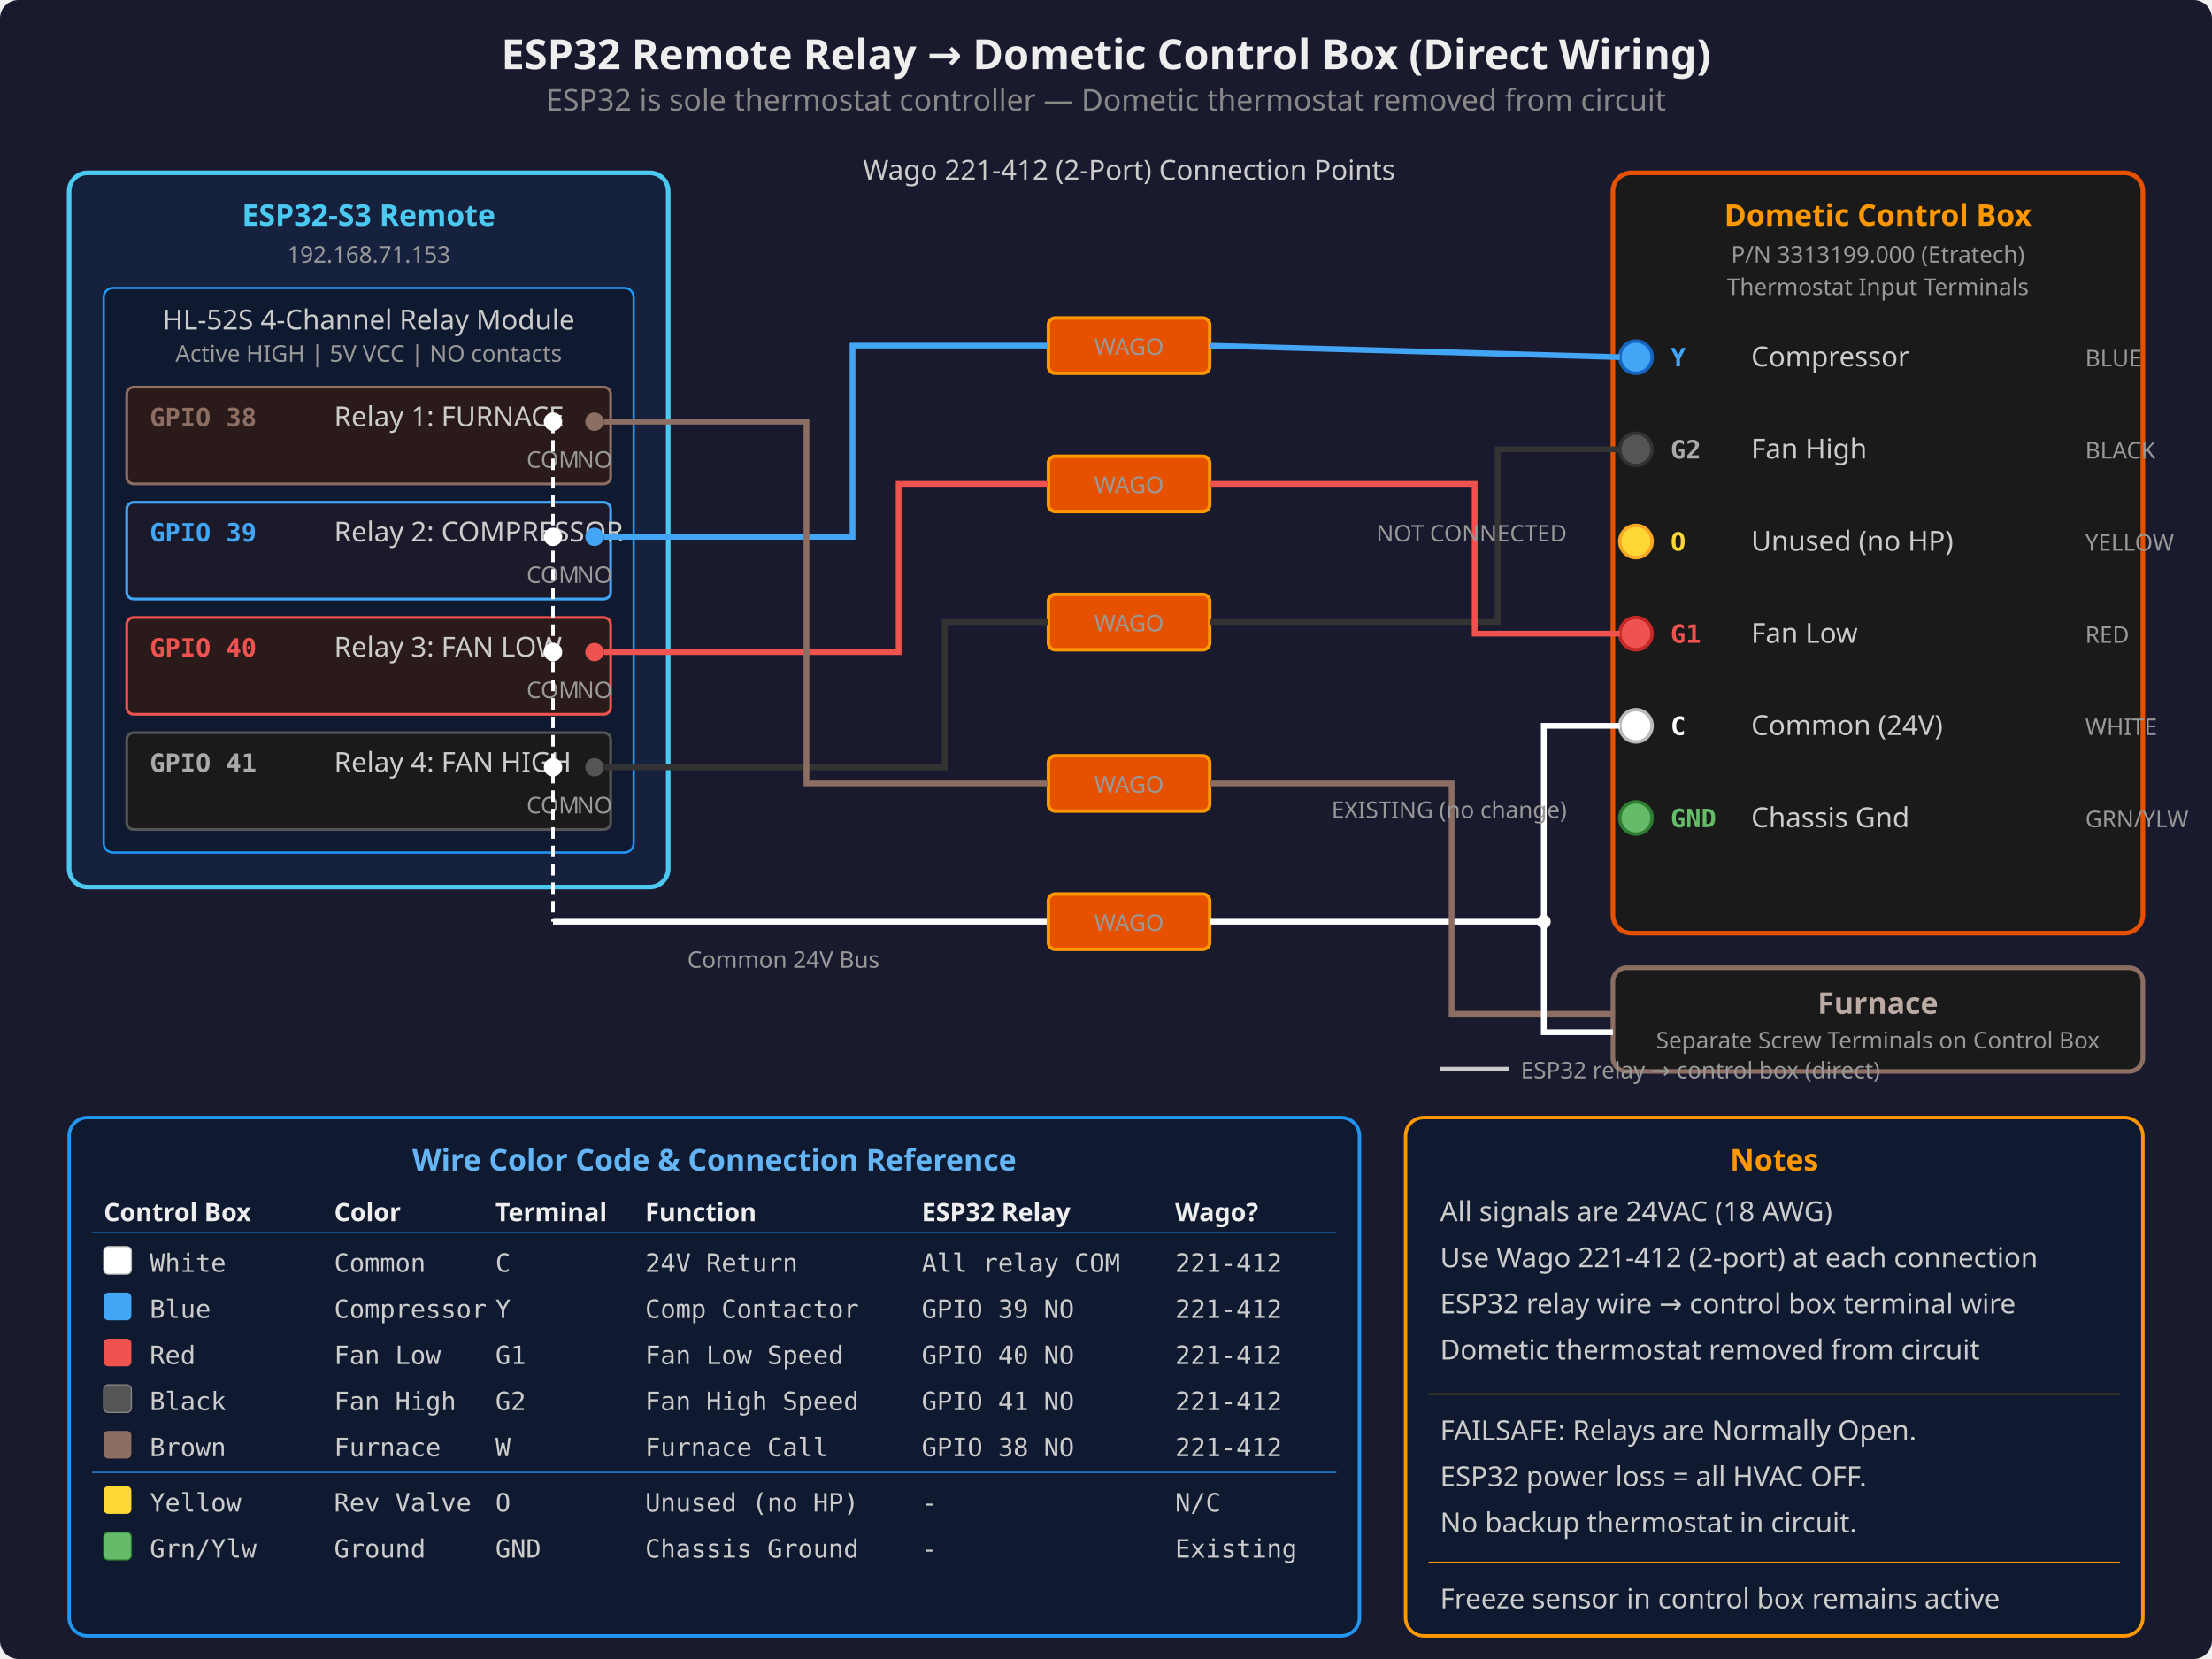
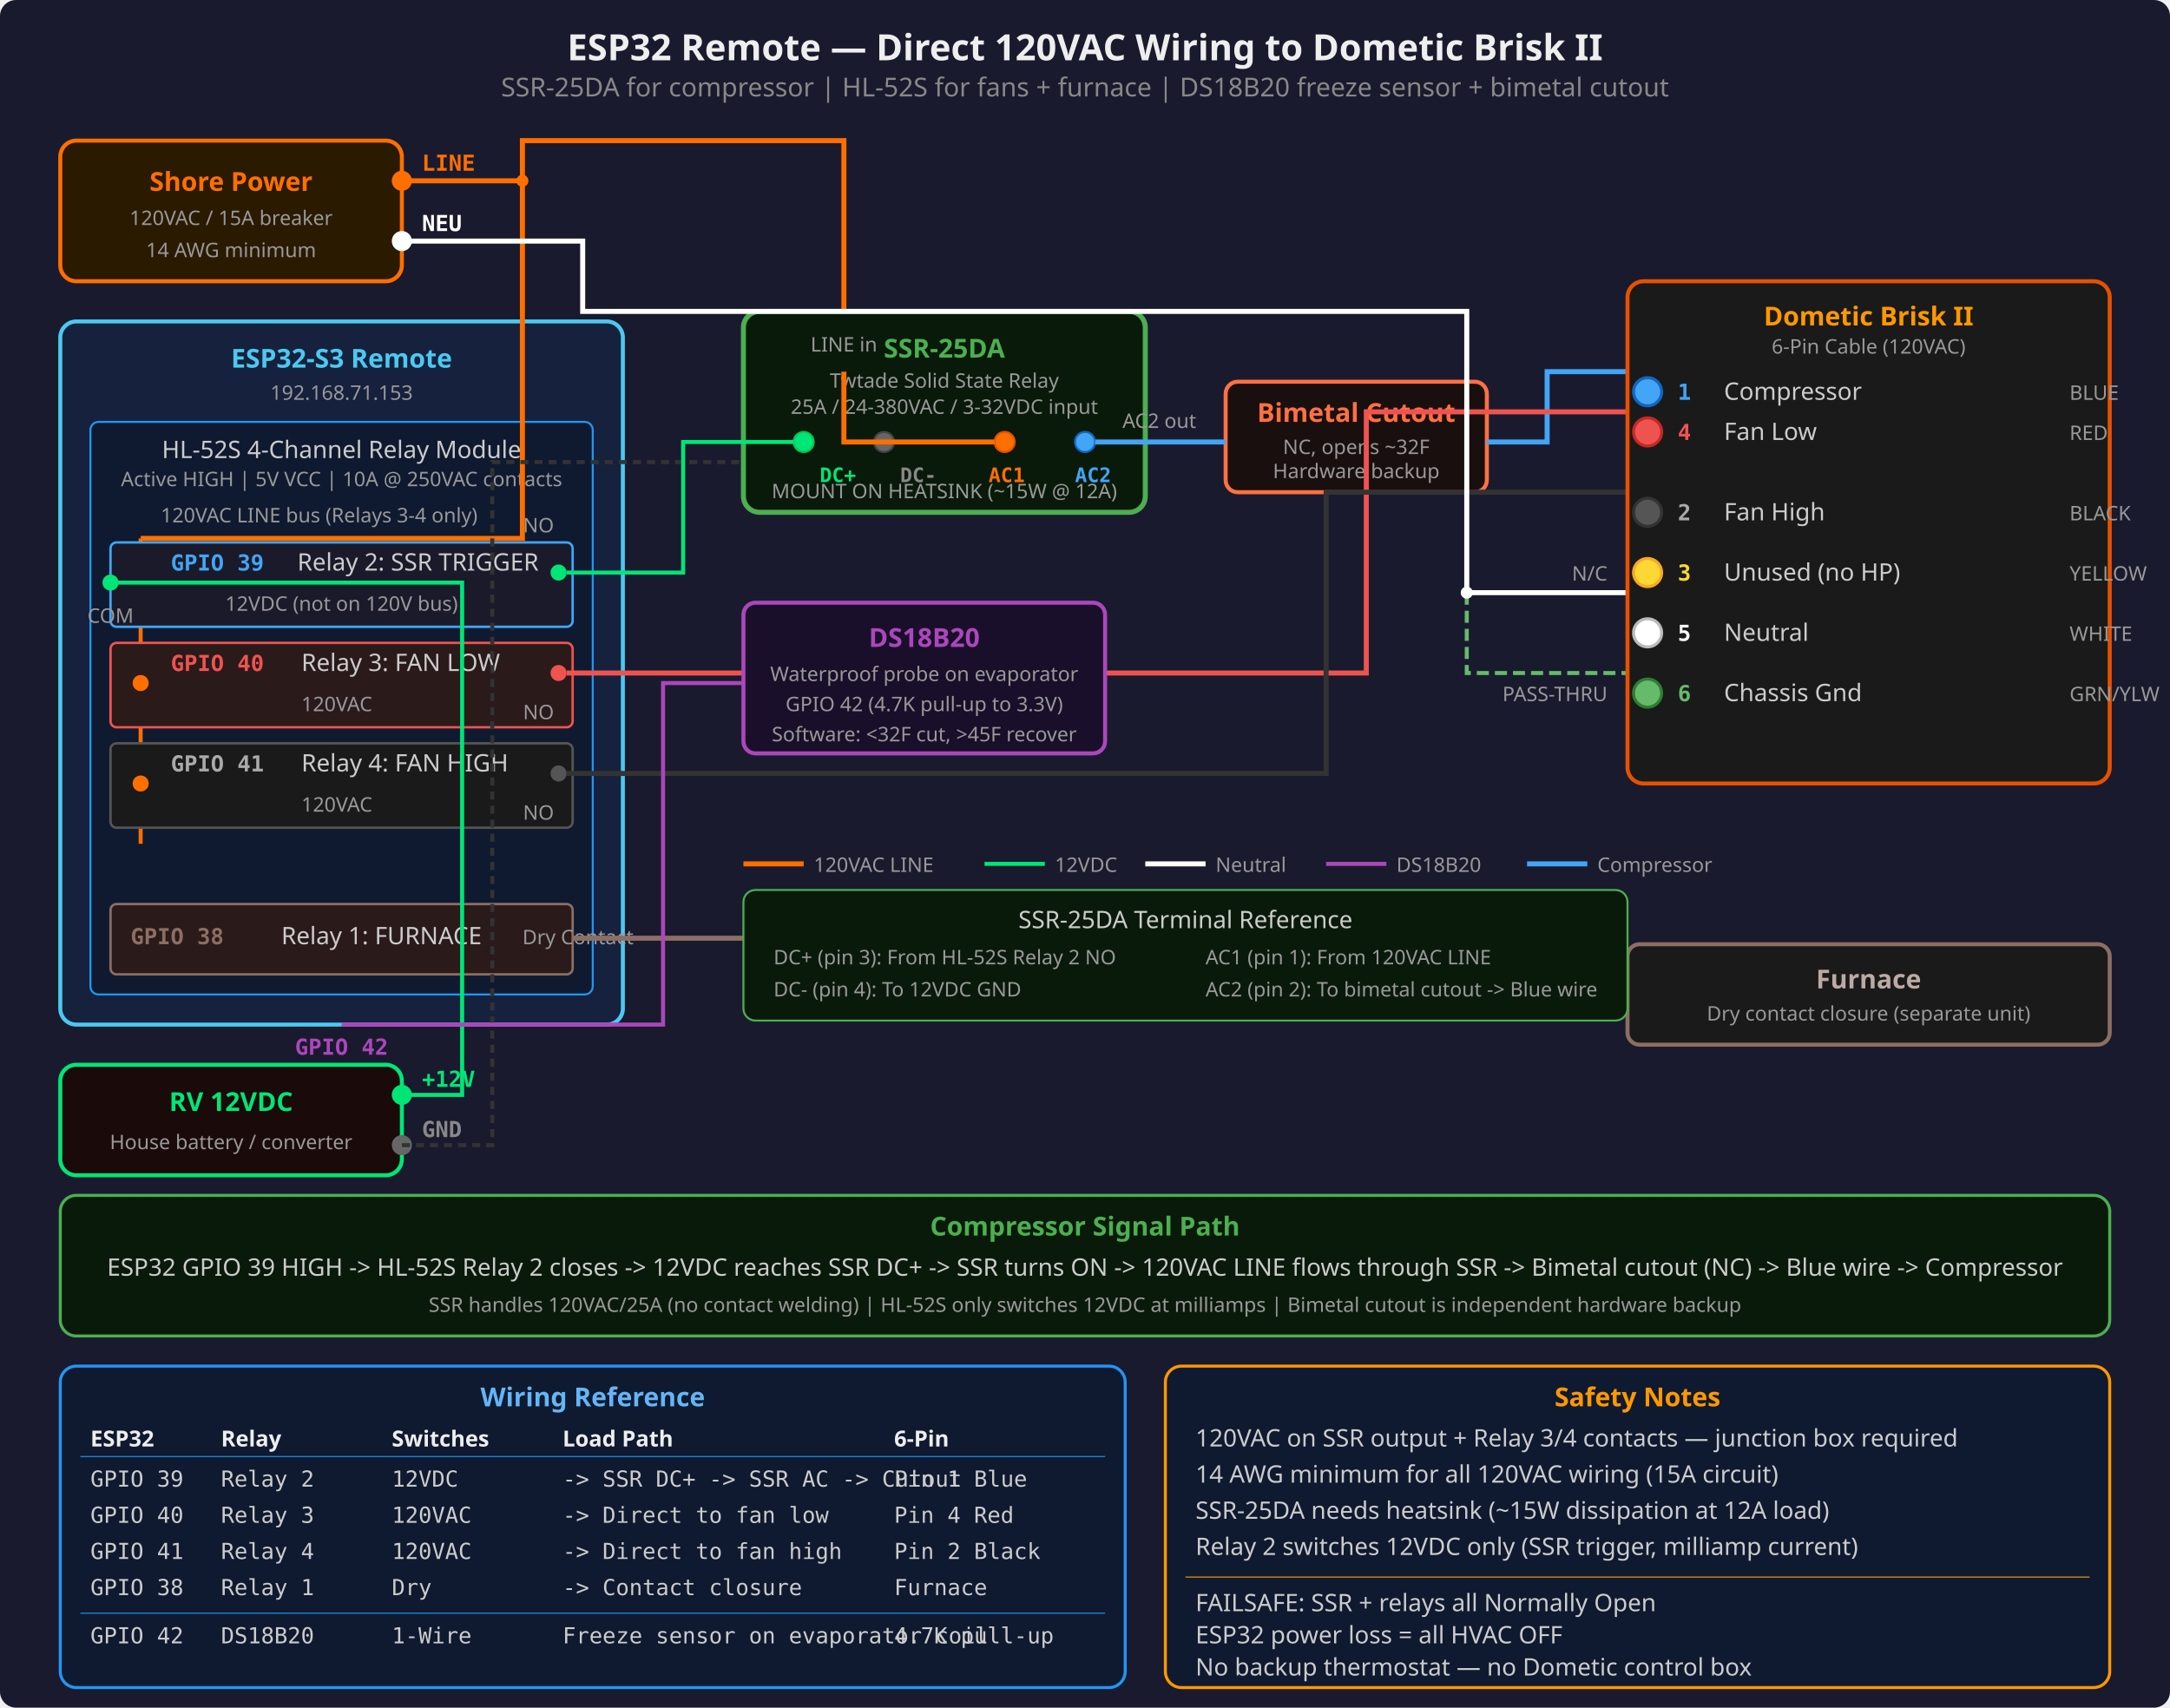
- <svg xmlns="http://www.w3.org/2000/svg" viewBox="0 0 960 720">
+ <svg xmlns="http://www.w3.org/2000/svg" viewBox="0 0 1080 850">
  <style>
    .title { font: bold 18px sans-serif; fill: #eee; }
    .subtitle { font: 13px sans-serif; fill: #888; }
    .label { font: 12px sans-serif; fill: #ccc; }
    .pin { font: bold 11px monospace; }
    .component { font: bold 13px sans-serif; }
    .note { font: italic 11px sans-serif; fill: #888; }
    .small { font: 10px sans-serif; fill: #999; }
    .tbl-header { font: bold 11px sans-serif; fill: #eee; }
    .tbl-cell { font: 11px monospace; fill: #ccc; }
-     .wire-common { stroke: #fff; stroke-width: 2.5; fill: none; }
+     .wire-line { stroke: #ff6f00; stroke-width: 2.5; fill: none; }
+     .wire-neutral { stroke: #fff; stroke-width: 2.5; fill: none; }
    .wire-comp { stroke: #42a5f5; stroke-width: 2.5; fill: none; }
    .wire-fanhi { stroke: #333; stroke-width: 2.5; fill: none; }
    .wire-fanlo { stroke: #ef5350; stroke-width: 2.5; fill: none; }
    .wire-furnace { stroke: #8d6e63; stroke-width: 2.5; fill: none; }
    .wire-ground { stroke: #66bb6a; stroke-width: 2; fill: none; stroke-dasharray: 6,3; }
-     .wire-unused { stroke: #fdd835; stroke-width: 2; fill: none; stroke-dasharray: 4,4; }
+     .wire-12v { stroke: #00e676; stroke-width: 2; fill: none; }
+     .wire-12vgnd { stroke: #333; stroke-width: 2; fill: none; stroke-dasharray: 4,3; }
+     .wire-sensor { stroke: #ab47bc; stroke-width: 2; fill: none; }
+     .wire-thermal { stroke: #ff7043; stroke-width: 2; fill: none; stroke-dasharray: 8,3; }
+     .term { font: bold 10px monospace; }
  </style>
-   <rect width="960" height="720" fill="#1a1a2e" rx="8" />
-   <text x="480" y="30" text-anchor="middle" class="title">ESP32 Remote Relay → Dometic Control Box (Direct Wiring)</text>
-   <text x="480" y="48" text-anchor="middle" class="subtitle">ESP32 is sole thermostat controller — Dometic thermostat removed from circuit</text>
-   <rect x="30" y="75" width="260" height="310" rx="8" fill="#16213e" stroke="#4cc9f0" stroke-width="2" />
-   <text x="160" y="98" text-anchor="middle" class="component" fill="#4cc9f0">ESP32-S3 Remote</text>
-   <text x="160" y="114" text-anchor="middle" class="small">192.168.71.153</text>
-   <rect x="45" y="125" width="230" height="245" rx="4" fill="#0f1a30" stroke="#2196f3" stroke-width="1" />
-   <text x="160" y="143" text-anchor="middle" class="label" fill="#64b5f6">HL-52S 4-Channel Relay Module</text>
-   <text x="160" y="157" text-anchor="middle" class="small">Active HIGH | 5V VCC | NO contacts</text>
-   <rect x="55" y="168" width="210" height="42" rx="3" fill="#2a1a1a" stroke="#8d6e63" stroke-width="1.2" />
-   <text x="65" y="185" class="pin" fill="#8d6e63">GPIO 38</text>
-   <text x="145" y="185" class="label" fill="#bcaaa4">Relay 1: FURNACE</text>
-   <circle cx="240" cy="183" r="4" fill="#fff" />
-   <text x="240" y="203" text-anchor="middle" class="small">COM</text>
-   <circle cx="258" cy="183" r="4" fill="#8d6e63" />
-   <text x="258" y="203" text-anchor="middle" class="small">NO</text>
-   <rect x="55" y="218" width="210" height="42" rx="3" fill="#1a1a2a" stroke="#42a5f5" stroke-width="1.2" />
-   <text x="65" y="235" class="pin" fill="#42a5f5">GPIO 39</text>
-   <text x="145" y="235" class="label" fill="#90caf9">Relay 2: COMPRESSOR</text>
-   <circle cx="240" cy="233" r="4" fill="#fff" />
-   <text x="240" y="253" text-anchor="middle" class="small">COM</text>
-   <circle cx="258" cy="233" r="4" fill="#42a5f5" />
-   <text x="258" y="253" text-anchor="middle" class="small">NO</text>
-   <rect x="55" y="268" width="210" height="42" rx="3" fill="#2a1a1a" stroke="#ef5350" stroke-width="1.2" />
-   <text x="65" y="285" class="pin" fill="#ef5350">GPIO 40</text>
-   <text x="145" y="285" class="label" fill="#ef9a9a">Relay 3: FAN LOW</text>
-   <circle cx="240" cy="283" r="4" fill="#fff" />
-   <text x="240" y="303" text-anchor="middle" class="small">COM</text>
-   <circle cx="258" cy="283" r="4" fill="#ef5350" />
-   <text x="258" y="303" text-anchor="middle" class="small">NO</text>
-   <rect x="55" y="318" width="210" height="42" rx="3" fill="#1a1a1a" stroke="#555" stroke-width="1.2" />
-   <text x="65" y="335" class="pin" fill="#aaa">GPIO 41</text>
-   <text x="145" y="335" class="label" fill="#bbb">Relay 4: FAN HIGH</text>
-   <circle cx="240" cy="333" r="4" fill="#fff" />
-   <text x="240" y="353" text-anchor="middle" class="small">COM</text>
-   <circle cx="258" cy="333" r="4" fill="#555" />
-   <text x="258" y="353" text-anchor="middle" class="small">NO</text>
-   <text x="490" y="78" text-anchor="middle" class="label" fill="#aaa">Wago 221-412 (2-Port) Connection Points</text>
-   <text x="340" y="420" text-anchor="middle" class="small" fill="#fff">Common 24V Bus</text>
-   <line x1="240" y1="183" x2="240" y2="400" stroke="#fff" stroke-width="1.5" fill="none" stroke-dasharray="5,3" />
-   <circle cx="240" cy="233" r="3" fill="#fff" />
-   <circle cx="240" cy="283" r="3" fill="#fff" />
-   <circle cx="240" cy="333" r="3" fill="#fff" />
-   <line x1="240" y1="400" x2="455" y2="400" class="wire-common" />
-   <rect x="455" y="388" width="70" height="24" rx="3" fill="#e65100" stroke="#ff9800" stroke-width="1.5" />
-   <text x="490" y="404" text-anchor="middle" class="small" fill="#fff">WAGO</text>
-   <rect x="455" y="138" width="70" height="24" rx="3" fill="#e65100" stroke="#ff9800" stroke-width="1.5" />
-   <text x="490" y="154" text-anchor="middle" class="small" fill="#fff">WAGO</text>
-   <rect x="455" y="198" width="70" height="24" rx="3" fill="#e65100" stroke="#ff9800" stroke-width="1.5" />
-   <text x="490" y="214" text-anchor="middle" class="small" fill="#fff">WAGO</text>
-   <rect x="455" y="258" width="70" height="24" rx="3" fill="#e65100" stroke="#ff9800" stroke-width="1.5" />
-   <text x="490" y="274" text-anchor="middle" class="small" fill="#fff">WAGO</text>
-   <rect x="455" y="328" width="70" height="24" rx="3" fill="#e65100" stroke="#ff9800" stroke-width="1.5" />
-   <text x="490" y="344" text-anchor="middle" class="small" fill="#fff">WAGO</text>
-   <path d="M262 233 L370 233 L370 150 L455 150" class="wire-comp" />
-   <path d="M262 283 L390 283 L390 210 L455 210" class="wire-fanlo" />
-   <path d="M262 333 L410 333 L410 270 L455 270" class="wire-fanhi" />
-   <path d="M262 183 L350 183 L350 340 L455 340" class="wire-furnace" />
-   <rect x="700" y="75" width="230" height="330" rx="8" fill="#1a1a1a" stroke="#e65100" stroke-width="2" />
-   <text x="815" y="98" text-anchor="middle" class="component" fill="#ff9800">Dometic Control Box</text>
-   <text x="815" y="114" text-anchor="middle" class="small">P/N 3313199.000 (Etratech)</text>
-   <text x="815" y="128" text-anchor="middle" class="small">Thermostat Input Terminals</text>
-   <circle cx="710" cy="155" r="7" fill="#42a5f5" stroke="#1565c0" stroke-width="1.5" />
-   <text x="725" y="159" class="pin" fill="#42a5f5">Y</text>
-   <text x="760" y="159" class="label" fill="#90caf9">Compressor</text>
-   <text x="905" y="159" class="small" fill="#42a5f5">BLUE</text>
-   <circle cx="710" cy="195" r="7" fill="#555" stroke="#333" stroke-width="1.5" />
-   <text x="725" y="199" class="pin" fill="#aaa">G2</text>
-   <text x="760" y="199" class="label" fill="#bbb">Fan High</text>
-   <text x="905" y="199" class="small" fill="#aaa">BLACK</text>
-   <circle cx="710" cy="235" r="7" fill="#fdd835" stroke="#f9a825" stroke-width="1.5" />
-   <text x="725" y="239" class="pin" fill="#fdd835">O</text>
-   <text x="760" y="239" class="label" fill="#999">Unused (no HP)</text>
-   <text x="905" y="239" class="small" fill="#fdd835">YELLOW</text>
-   <circle cx="710" cy="275" r="7" fill="#ef5350" stroke="#c62828" stroke-width="1.5" />
-   <text x="725" y="279" class="pin" fill="#ef5350">G1</text>
-   <text x="760" y="279" class="label" fill="#ef9a9a">Fan Low</text>
-   <text x="905" y="279" class="small" fill="#ef5350">RED</text>
-   <circle cx="710" cy="315" r="7" fill="#fff" stroke="#bbb" stroke-width="1.5" />
-   <text x="725" y="319" class="pin" fill="#fff">C</text>
-   <text x="760" y="319" class="label" fill="#eee">Common (24V)</text>
-   <text x="905" y="319" class="small" fill="#fff">WHITE</text>
-   <circle cx="710" cy="355" r="7" fill="#66bb6a" stroke="#2e7d32" stroke-width="1.5" />
-   <text x="725" y="359" class="pin" fill="#66bb6a">GND</text>
-   <text x="760" y="359" class="label" fill="#81c784">Chassis Gnd</text>
-   <text x="905" y="359" class="small" fill="#66bb6a">GRN/YLW</text>
-   <line x1="525" y1="150" x2="703" y2="155" class="wire-comp" />
-   <path d="M525 270 L650 270 L650 195 L703 195" class="wire-fanhi" />
-   <path d="M525 210 L640 210 L640 275 L703 275" class="wire-fanlo" />
-   <path d="M525 400 L670 400 L670 315 L703 315" class="wire-common" />
-   <path d="M525 340 L630 340 L630 440 L760 440" class="wire-furnace" />
-   <rect x="700" y="420" width="230" height="45" rx="6" fill="#1a1a1a" stroke="#8d6e63" stroke-width="2" />
-   <text x="815" y="440" text-anchor="middle" class="component" fill="#bcaaa4">Furnace</text>
-   <text x="815" y="455" text-anchor="middle" class="small">Separate Screw Terminals on Control Box</text>
-   <path d="M670 400 L670 448 L700 448" class="wire-common" stroke-width="1.5" />
-   <circle cx="670" cy="400" r="3" fill="#fff" />
-   <text x="680" y="235" text-anchor="end" class="small" fill="#fdd835">NOT CONNECTED</text>
-   <text x="680" y="355" text-anchor="end" class="small" fill="#66bb6a">EXISTING (no change)</text>
-   <rect x="30" y="485" width="560" height="225" rx="8" fill="#0f1a30" stroke="#2196f3" stroke-width="1.5" />
-   <text x="310" y="508" text-anchor="middle" class="component" fill="#64b5f6">Wire Color Code &amp; Connection Reference</text>
-   <text x="45" y="530" class="tbl-header">Control Box</text>
-   <text x="145" y="530" class="tbl-header">Color</text>
-   <text x="215" y="530" class="tbl-header">Terminal</text>
-   <text x="280" y="530" class="tbl-header">Function</text>
-   <text x="400" y="530" class="tbl-header">ESP32 Relay</text>
-   <text x="510" y="530" class="tbl-header">Wago?</text>
-   <line x1="40" y1="535" x2="580" y2="535" stroke="#2196f3" stroke-width="0.5" />
-   <rect x="45" y="541" width="12" height="12" rx="2" fill="#fff" stroke="#bbb" stroke-width="0.5" />
-   <text x="65" y="552" class="tbl-cell" fill="#fff">White</text>
-   <text x="145" y="552" class="tbl-cell">Common</text>
-   <text x="215" y="552" class="tbl-cell">C</text>
-   <text x="280" y="552" class="tbl-cell">24V Return</text>
-   <text x="400" y="552" class="tbl-cell">All relay COM</text>
-   <text x="510" y="552" class="tbl-cell" fill="#66bb6a">221-412</text>
-   <rect x="45" y="561" width="12" height="12" rx="2" fill="#42a5f5" />
-   <text x="65" y="572" class="tbl-cell" fill="#42a5f5">Blue</text>
-   <text x="145" y="572" class="tbl-cell">Compressor</text>
-   <text x="215" y="572" class="tbl-cell">Y</text>
-   <text x="280" y="572" class="tbl-cell">Comp Contactor</text>
-   <text x="400" y="572" class="tbl-cell">GPIO 39 NO</text>
-   <text x="510" y="572" class="tbl-cell" fill="#66bb6a">221-412</text>
-   <rect x="45" y="581" width="12" height="12" rx="2" fill="#ef5350" />
-   <text x="65" y="592" class="tbl-cell" fill="#ef5350">Red</text>
-   <text x="145" y="592" class="tbl-cell">Fan Low</text>
-   <text x="215" y="592" class="tbl-cell">G1</text>
-   <text x="280" y="592" class="tbl-cell">Fan Low Speed</text>
-   <text x="400" y="592" class="tbl-cell">GPIO 40 NO</text>
-   <text x="510" y="592" class="tbl-cell" fill="#66bb6a">221-412</text>
-   <rect x="45" y="601" width="12" height="12" rx="2" fill="#555" stroke="#888" stroke-width="0.5" />
-   <text x="65" y="612" class="tbl-cell" fill="#aaa">Black</text>
-   <text x="145" y="612" class="tbl-cell">Fan High</text>
-   <text x="215" y="612" class="tbl-cell">G2</text>
-   <text x="280" y="612" class="tbl-cell">Fan High Speed</text>
-   <text x="400" y="612" class="tbl-cell">GPIO 41 NO</text>
-   <text x="510" y="612" class="tbl-cell" fill="#66bb6a">221-412</text>
-   <rect x="45" y="621" width="12" height="12" rx="2" fill="#8d6e63" />
-   <text x="65" y="632" class="tbl-cell" fill="#bcaaa4">Brown</text>
-   <text x="145" y="632" class="tbl-cell">Furnace</text>
-   <text x="215" y="632" class="tbl-cell">W</text>
-   <text x="280" y="632" class="tbl-cell">Furnace Call</text>
-   <text x="400" y="632" class="tbl-cell">GPIO 38 NO</text>
-   <text x="510" y="632" class="tbl-cell" fill="#66bb6a">221-412</text>
-   <line x1="40" y1="639" x2="580" y2="639" stroke="#2196f3" stroke-width="0.5" />
-   <rect x="45" y="645" width="12" height="12" rx="2" fill="#fdd835" />
-   <text x="65" y="656" class="tbl-cell" fill="#fdd835">Yellow</text>
-   <text x="145" y="656" class="tbl-cell">Rev Valve</text>
-   <text x="215" y="656" class="tbl-cell">O</text>
-   <text x="280" y="656" class="tbl-cell">Unused (no HP)</text>
-   <text x="400" y="656" class="tbl-cell">-</text>
-   <text x="510" y="656" class="tbl-cell" fill="#ef5350">N/C</text>
-   <rect x="45" y="665" width="12" height="12" rx="2" fill="#66bb6a" stroke="#2e7d32" stroke-width="0.5" />
-   <text x="65" y="676" class="tbl-cell" fill="#66bb6a">Grn/Ylw</text>
-   <text x="145" y="676" class="tbl-cell">Ground</text>
-   <text x="215" y="676" class="tbl-cell">GND</text>
-   <text x="280" y="676" class="tbl-cell">Chassis Ground</text>
-   <text x="400" y="676" class="tbl-cell">-</text>
-   <text x="510" y="676" class="tbl-cell" fill="#888">Existing</text>
-   <rect x="610" y="485" width="320" height="225" rx="8" fill="#0f1a30" stroke="#ff9800" stroke-width="1.5" />
-   <text x="770" y="508" text-anchor="middle" class="component" fill="#ff9800">Notes</text>
-   <text x="625" y="530" class="label" fill="#ccc">All signals are 24VAC (18 AWG)</text>
-   <text x="625" y="550" class="label" fill="#ccc">Use Wago 221-412 (2-port) at each connection</text>
-   <text x="625" y="570" class="label" fill="#ccc">ESP32 relay wire → control box terminal wire</text>
-   <text x="625" y="590" class="label" fill="#ccc">Dometic thermostat removed from circuit</text>
-   <line x1="620" y1="605" x2="920" y2="605" stroke="#ff9800" stroke-width="0.5" />
-   <text x="625" y="625" class="label" fill="#66bb6a">FAILSAFE: Relays are Normally Open.</text>
-   <text x="625" y="645" class="label" fill="#81c784">ESP32 power loss = all HVAC OFF.</text>
-   <text x="625" y="665" class="label" fill="#81c784">No backup thermostat in circuit.</text>
-   <line x1="620" y1="678" x2="920" y2="678" stroke="#ff9800" stroke-width="0.5" />
-   <text x="625" y="698" class="label" fill="#ef5350">Freeze sensor in control box remains active</text>
-   <line x1="625" y1="464" x2="655" y2="464" stroke="#ccc" stroke-width="2" />
-   <text x="660" y="468" class="small" fill="#ccc">ESP32 relay → control box (direct)</text>
+   <rect width="1080" height="850" fill="#1a1a2e" rx="8" />
+   <text x="540" y="30" text-anchor="middle" class="title">ESP32 Remote — Direct 120VAC Wiring to Dometic Brisk II</text>
+   <text x="540" y="48" text-anchor="middle" class="subtitle">SSR-25DA for compressor | HL-52S for fans + furnace | DS18B20 freeze sensor + bimetal cutout</text>
+   <rect x="30" y="70" width="170" height="70" rx="8" fill="#2a1a00" stroke="#ff6f00" stroke-width="2" />
+   <text x="115" y="95" text-anchor="middle" class="component" fill="#ff6f00">Shore Power</text>
+   <text x="115" y="112" text-anchor="middle" class="small">120VAC / 15A breaker</text>
+   <text x="115" y="128" text-anchor="middle" class="small">14 AWG minimum</text>
+   <circle cx="200" cy="90" r="5" fill="#ff6f00" />
+   <text x="210" y="85" class="pin" fill="#ff6f00">LINE</text>
+   <circle cx="200" cy="120" r="5" fill="#fff" />
+   <text x="210" y="115" class="pin" fill="#fff">NEU</text>
+   <rect x="30" y="530" width="170" height="55" rx="8" fill="#1a0a0a" stroke="#00e676" stroke-width="2" />
+   <text x="115" y="553" text-anchor="middle" class="component" fill="#00e676">RV 12VDC</text>
+   <text x="115" y="572" text-anchor="middle" class="small">House battery / converter</text>
+   <circle cx="200" cy="545" r="5" fill="#00e676" />
+   <text x="210" y="541" class="pin" fill="#00e676">+12V</text>
+   <circle cx="200" cy="570" r="5" fill="#666" />
+   <text x="210" y="566" class="pin" fill="#888">GND</text>
+   <rect x="30" y="160" width="280" height="350" rx="8" fill="#16213e" stroke="#4cc9f0" stroke-width="2" />
+   <text x="170" y="183" text-anchor="middle" class="component" fill="#4cc9f0">ESP32-S3 Remote</text>
+   <text x="170" y="199" text-anchor="middle" class="small">192.168.71.153</text>
+   <rect x="45" y="210" width="250" height="285" rx="4" fill="#0f1a30" stroke="#2196f3" stroke-width="1" />
+   <text x="170" y="228" text-anchor="middle" class="label" fill="#64b5f6">HL-52S 4-Channel Relay Module</text>
+   <text x="170" y="242" text-anchor="middle" class="small">Active HIGH | 5V VCC | 10A @ 250VAC contacts</text>
+   <text x="80" y="260" class="small" fill="#ff6f00">120VAC LINE bus (Relays 3-4 only)</text>
+   <line x1="70" y1="268" x2="70" y2="420" stroke="#ff6f00" stroke-width="2" />
+   <rect x="55" y="270" width="230" height="42" rx="3" fill="#1a1a2a" stroke="#42a5f5" stroke-width="1.2" />
+   <text x="85" y="284" class="pin" fill="#42a5f5">GPIO 39</text>
+   <text x="148" y="284" class="label" fill="#90caf9">Relay 2: SSR TRIGGER</text>
+   <text x="170" y="304" text-anchor="middle" class="small" fill="#00e676">12VDC (not on 120V bus)</text>
+   <circle cx="278" cy="285" r="4" fill="#00e676" />
+   <text x="268" y="265" text-anchor="middle" class="small">NO</text>
+   <rect x="55" y="320" width="230" height="42" rx="3" fill="#2a1a1a" stroke="#ef5350" stroke-width="1.2" />
+   <circle cx="70" cy="340" r="4" fill="#ff6f00" />
+   <text x="85" y="334" class="pin" fill="#ef5350">GPIO 40</text>
+   <text x="150" y="334" class="label" fill="#ef9a9a">Relay 3: FAN LOW</text>
+   <text x="150" y="354" class="small" fill="#ff6f00">120VAC</text>
+   <circle cx="278" cy="335" r="4" fill="#ef5350" />
+   <text x="268" y="358" text-anchor="middle" class="small">NO</text>
+   <rect x="55" y="370" width="230" height="42" rx="3" fill="#1a1a1a" stroke="#555" stroke-width="1.2" />
+   <circle cx="70" cy="390" r="4" fill="#ff6f00" />
+   <text x="85" y="384" class="pin" fill="#aaa">GPIO 41</text>
+   <text x="150" y="384" class="label" fill="#bbb">Relay 4: FAN HIGH</text>
+   <text x="150" y="404" class="small" fill="#ff6f00">120VAC</text>
+   <circle cx="278" cy="385" r="4" fill="#555" />
+   <text x="268" y="408" text-anchor="middle" class="small">NO</text>
+   <rect x="55" y="450" width="230" height="35" rx="3" fill="#2a1a1a" stroke="#8d6e63" stroke-width="1.2" />
+   <text x="65" y="470" class="pin" fill="#8d6e63">GPIO 38</text>
+   <text x="140" y="470" class="label" fill="#bcaaa4">Relay 1: FURNACE</text>
+   <text x="260" y="470" class="small" fill="#8d6e63">Dry Contact</text>
+   <path d="M200 90 L260 90 L260 268 L70 268" class="wire-line" />
+   <path d="M260 90 L260 70 L420 70 L420 185" class="wire-line" />
+   <circle cx="260" cy="90" r="3" fill="#ff6f00" />
+   <path d="M200 545 L230 545 L230 290 L55 290" class="wire-12v" />
+   <circle cx="55" cy="290" r="4" fill="#00e676" />
+   <text x="55" y="310" text-anchor="middle" class="small" fill="#00e676">COM</text>
+   <path d="M200 570 L245 570 L245 230 L400 230" class="wire-12vgnd" />
+   <rect x="370" y="155" width="200" height="100" rx="8" fill="#0a1a0a" stroke="#4caf50" stroke-width="2.5" />
+   <text x="470" y="178" text-anchor="middle" class="component" fill="#4caf50">SSR-25DA</text>
+   <text x="470" y="193" text-anchor="middle" class="small" fill="#81c784">Twtade Solid State Relay</text>
+   <text x="470" y="206" text-anchor="middle" class="small" fill="#81c784">25A / 24-380VAC / 3-32VDC input</text>
+   <circle cx="400" cy="220" r="5" fill="#00e676" stroke="#00c853" stroke-width="1" />
+   <text x="408" y="240" class="term" fill="#00e676">DC+</text>
+   <circle cx="440" cy="220" r="5" fill="#666" stroke="#444" stroke-width="1" />
+   <text x="448" y="240" class="term" fill="#888">DC-</text>
+   <circle cx="500" cy="220" r="5" fill="#ff6f00" stroke="#e65100" stroke-width="1" />
+   <text x="492" y="240" class="term" fill="#ff6f00">AC1</text>
+   <circle cx="540" cy="220" r="5" fill="#42a5f5" stroke="#1565c0" stroke-width="1" />
+   <text x="535" y="240" class="term" fill="#42a5f5">AC2</text>
+   <text x="470" y="248" text-anchor="middle" class="small" fill="#ffeb3b">MOUNT ON HEATSINK (~15W @ 12A)</text>
+   <path d="M282 285 L340 285 L340 220 L395 220" class="wire-12v" />
+   <path d="M420 185 L420 220 L495 220" class="wire-line" />
+   <text x="420" y="175" text-anchor="middle" class="small" fill="#ff6f00">LINE in</text>
+   <rect x="610" y="190" width="130" height="55" rx="6" fill="#1a0f0f" stroke="#ff7043" stroke-width="2" />
+   <text x="675" y="210" text-anchor="middle" class="component" fill="#ff7043">Bimetal Cutout</text>
+   <text x="675" y="226" text-anchor="middle" class="small" fill="#ffab91">NC, opens ~32F</text>
+   <text x="675" y="238" text-anchor="middle" class="small" fill="#ffab91">Hardware backup</text>
+   <path d="M545 220 L610 220" class="wire-comp" />
+   <text x="577" y="213" text-anchor="middle" class="small" fill="#42a5f5">AC2 out</text>
+   <path d="M740 220 L770 220 L770 185 L810 185" class="wire-comp" />
+   <path d="M282 335 L680 335 L680 205 L810 205" class="wire-fanlo" />
+   <path d="M282 385 L660 385 L660 245 L810 245" class="wire-fanhi" />
+   <path d="M285 467 L660 467 L660 490 L810 490" class="wire-furnace" />
+   <path d="M200 120 L290 120 L290 155 L730 155 L730 295 L810 295" class="wire-neutral" />
+   <path d="M730 295 L730 335 L810 335" class="wire-ground" />
+   <circle cx="730" cy="295" r="3" fill="#fff" />
+   <rect x="370" y="300" width="180" height="75" rx="6" fill="#1a0f2a" stroke="#ab47bc" stroke-width="2" />
+   <text x="460" y="322" text-anchor="middle" class="component" fill="#ab47bc">DS18B20</text>
+   <text x="460" y="339" text-anchor="middle" class="small" fill="#ce93d8">Waterproof probe on evaporator</text>
+   <text x="460" y="354" text-anchor="middle" class="small" fill="#ce93d8">GPIO 42 (4.7K pull-up to 3.3V)</text>
+   <text x="460" y="369" text-anchor="middle" class="small" fill="#ce93d8">Software: &lt;32F cut, &gt;45F recover</text>
+   <path d="M370 340 L330 340 L330 510 L170 510" class="wire-sensor" />
+   <text x="170" y="525" text-anchor="middle" class="pin" fill="#ab47bc">GPIO 42</text>
+   <rect x="810" y="140" width="240" height="250" rx="8" fill="#1a1a1a" stroke="#e65100" stroke-width="2" />
+   <text x="930" y="162" text-anchor="middle" class="component" fill="#ff9800">Dometic Brisk II</text>
+   <text x="930" y="176" text-anchor="middle" class="small">6-Pin Cable (120VAC)</text>
+   <circle cx="820" cy="195" r="7" fill="#42a5f5" stroke="#1565c0" stroke-width="1.5" />
+   <text x="835" y="199" class="pin" fill="#42a5f5">1</text>
+   <text x="858" y="199" class="label" fill="#90caf9">Compressor</text>
+   <text x="1030" y="199" class="small" fill="#42a5f5">BLUE</text>
+   <circle cx="820" cy="215" r="7" fill="#ef5350" stroke="#c62828" stroke-width="1.5" />
+   <text x="835" y="219" class="pin" fill="#ef5350">4</text>
+   <text x="858" y="219" class="label" fill="#ef9a9a">Fan Low</text>
+   <text x="1030" y="219" class="small" fill="#ef5350">RED</text>
+   <circle cx="820" cy="255" r="7" fill="#555" stroke="#333" stroke-width="1.5" />
+   <text x="835" y="259" class="pin" fill="#aaa">2</text>
+   <text x="858" y="259" class="label" fill="#bbb">Fan High</text>
+   <text x="1030" y="259" class="small" fill="#aaa">BLACK</text>
+   <circle cx="820" cy="285" r="7" fill="#fdd835" stroke="#f9a825" stroke-width="1.5" />
+   <text x="835" y="289" class="pin" fill="#fdd835">3</text>
+   <text x="858" y="289" class="label" fill="#999">Unused (no HP)</text>
+   <text x="1030" y="289" class="small" fill="#fdd835">YELLOW</text>
+   <circle cx="820" cy="315" r="7" fill="#fff" stroke="#bbb" stroke-width="1.5" />
+   <text x="835" y="319" class="pin" fill="#fff">5</text>
+   <text x="858" y="319" class="label" fill="#eee">Neutral</text>
+   <text x="1030" y="319" class="small" fill="#fff">WHITE</text>
+   <circle cx="820" cy="345" r="7" fill="#66bb6a" stroke="#2e7d32" stroke-width="1.5" />
+   <text x="835" y="349" class="pin" fill="#66bb6a">6</text>
+   <text x="858" y="349" class="label" fill="#81c784">Chassis Gnd</text>
+   <text x="1030" y="349" class="small" fill="#66bb6a">GRN/YLW</text>
+   <text x="800" y="289" text-anchor="end" class="small" fill="#fdd835">N/C</text>
+   <text x="800" y="349" text-anchor="end" class="small" fill="#66bb6a">PASS-THRU</text>
+   <rect x="810" y="470" width="240" height="50" rx="6" fill="#1a1a1a" stroke="#8d6e63" stroke-width="2" />
+   <text x="930" y="492" text-anchor="middle" class="component" fill="#bcaaa4">Furnace</text>
+   <text x="930" y="508" text-anchor="middle" class="small">Dry contact closure (separate unit)</text>
+   <rect x="30" y="595" width="1020" height="70" rx="8" fill="#0a1a0a" stroke="#4caf50" stroke-width="1.5" />
+   <text x="540" y="615" text-anchor="middle" class="component" fill="#4caf50">Compressor Signal Path</text>
+   <text x="540" y="635" text-anchor="middle" class="label" fill="#81c784">ESP32 GPIO 39 HIGH -&gt; HL-52S Relay 2 closes -&gt; 12VDC reaches SSR DC+ -&gt; SSR turns ON -&gt; 120VAC LINE flows through SSR -&gt; Bimetal cutout (NC) -&gt; Blue wire -&gt; Compressor</text>
+   <text x="540" y="653" text-anchor="middle" class="small" fill="#ce93d8">SSR handles 120VAC/25A (no contact welding) | HL-52S only switches 12VDC at milliamps | Bimetal cutout is independent hardware backup</text>
+   <rect x="30" y="680" width="530" height="160" rx="8" fill="#0f1a30" stroke="#2196f3" stroke-width="1.5" />
+   <text x="295" y="700" text-anchor="middle" class="component" fill="#64b5f6">Wiring Reference</text>
+   <text x="45" y="720" class="tbl-header">ESP32</text>
+   <text x="110" y="720" class="tbl-header">Relay</text>
+   <text x="195" y="720" class="tbl-header">Switches</text>
+   <text x="280" y="720" class="tbl-header">Load Path</text>
+   <text x="445" y="720" class="tbl-header">6-Pin</text>
+   <line x1="40" y1="725" x2="550" y2="725" stroke="#2196f3" stroke-width="0.5" />
+   <text x="45" y="740" class="tbl-cell" fill="#42a5f5">GPIO 39</text>
+   <text x="110" y="740" class="tbl-cell">Relay 2</text>
+   <text x="195" y="740" class="tbl-cell" fill="#00e676">12VDC</text>
+   <text x="280" y="740" class="tbl-cell">-&gt; SSR DC+ -&gt; SSR AC -&gt; Cutout</text>
+   <text x="445" y="740" class="tbl-cell" fill="#42a5f5">Pin 1 Blue</text>
+   <text x="45" y="758" class="tbl-cell" fill="#ef5350">GPIO 40</text>
+   <text x="110" y="758" class="tbl-cell">Relay 3</text>
+   <text x="195" y="758" class="tbl-cell" fill="#ff6f00">120VAC</text>
+   <text x="280" y="758" class="tbl-cell">-&gt; Direct to fan low</text>
+   <text x="445" y="758" class="tbl-cell" fill="#ef5350">Pin 4 Red</text>
+   <text x="45" y="776" class="tbl-cell" fill="#aaa">GPIO 41</text>
+   <text x="110" y="776" class="tbl-cell">Relay 4</text>
+   <text x="195" y="776" class="tbl-cell" fill="#ff6f00">120VAC</text>
+   <text x="280" y="776" class="tbl-cell">-&gt; Direct to fan high</text>
+   <text x="445" y="776" class="tbl-cell" fill="#aaa">Pin 2 Black</text>
+   <text x="45" y="794" class="tbl-cell" fill="#8d6e63">GPIO 38</text>
+   <text x="110" y="794" class="tbl-cell">Relay 1</text>
+   <text x="195" y="794" class="tbl-cell" fill="#81c784">Dry</text>
+   <text x="280" y="794" class="tbl-cell">-&gt; Contact closure</text>
+   <text x="445" y="794" class="tbl-cell" fill="#8d6e63">Furnace</text>
+   <line x1="40" y1="803" x2="550" y2="803" stroke="#2196f3" stroke-width="0.5" />
+   <text x="45" y="818" class="tbl-cell" fill="#ab47bc">GPIO 42</text>
+   <text x="110" y="818" class="tbl-cell">DS18B20</text>
+   <text x="195" y="818" class="tbl-cell" fill="#ab47bc">1-Wire</text>
+   <text x="280" y="818" class="tbl-cell">Freeze sensor on evaporator coil</text>
+   <text x="445" y="818" class="tbl-cell" fill="#ab47bc">4.7K pull-up</text>
+   <rect x="580" y="680" width="470" height="160" rx="8" fill="#0f1a30" stroke="#ff9800" stroke-width="1.5" />
+   <text x="815" y="700" text-anchor="middle" class="component" fill="#ff9800">Safety Notes</text>
+   <text x="595" y="720" class="label" fill="#ff6f00">120VAC on SSR output + Relay 3/4 contacts — junction box required</text>
+   <text x="595" y="738" class="label" fill="#ccc">14 AWG minimum for all 120VAC wiring (15A circuit)</text>
+   <text x="595" y="756" class="label" fill="#ccc">SSR-25DA needs heatsink (~15W dissipation at 12A load)</text>
+   <text x="595" y="774" class="label" fill="#ccc">Relay 2 switches 12VDC only (SSR trigger, milliamp current)</text>
+   <line x1="590" y1="785" x2="1040" y2="785" stroke="#ff9800" stroke-width="0.5" />
+   <text x="595" y="802" class="label" fill="#66bb6a">FAILSAFE: SSR + relays all Normally Open</text>
+   <text x="595" y="818" class="label" fill="#81c784">ESP32 power loss = all HVAC OFF</text>
+   <text x="595" y="834" class="label" fill="#ef5350">No backup thermostat — no Dometic control box</text>
+   <line x1="370" y1="430" x2="400" y2="430" stroke="#ff6f00" stroke-width="2.5" />
+   <text x="405" y="434" class="small" fill="#ff6f00">120VAC LINE</text>
+   <line x1="490" y1="430" x2="520" y2="430" stroke="#00e676" stroke-width="2" />
+   <text x="525" y="434" class="small" fill="#00e676">12VDC</text>
+   <line x1="570" y1="430" x2="600" y2="430" stroke="#fff" stroke-width="2.5" />
+   <text x="605" y="434" class="small" fill="#fff">Neutral</text>
+   <line x1="660" y1="430" x2="690" y2="430" stroke="#ab47bc" stroke-width="2" />
+   <text x="695" y="434" class="small" fill="#ab47bc">DS18B20</text>
+   <line x1="760" y1="430" x2="790" y2="430" stroke="#42a5f5" stroke-width="2.5" />
+   <text x="795" y="434" class="small" fill="#42a5f5">Compressor</text>
+   <rect x="370" y="443" width="440" height="65" rx="6" fill="#0a1a0a" stroke="#4caf50" stroke-width="1" />
+   <text x="590" y="462" text-anchor="middle" class="label" fill="#4caf50">SSR-25DA Terminal Reference</text>
+   <text x="385" y="480" class="small" fill="#00e676">DC+ (pin 3): From HL-52S Relay 2 NO</text>
+   <text x="385" y="496" class="small" fill="#888">DC- (pin 4): To 12VDC GND</text>
+   <text x="600" y="480" class="small" fill="#ff6f00">AC1 (pin 1): From 120VAC LINE</text>
+   <text x="600" y="496" class="small" fill="#42a5f5">AC2 (pin 2): To bimetal cutout -&gt; Blue wire</text>
</svg>
